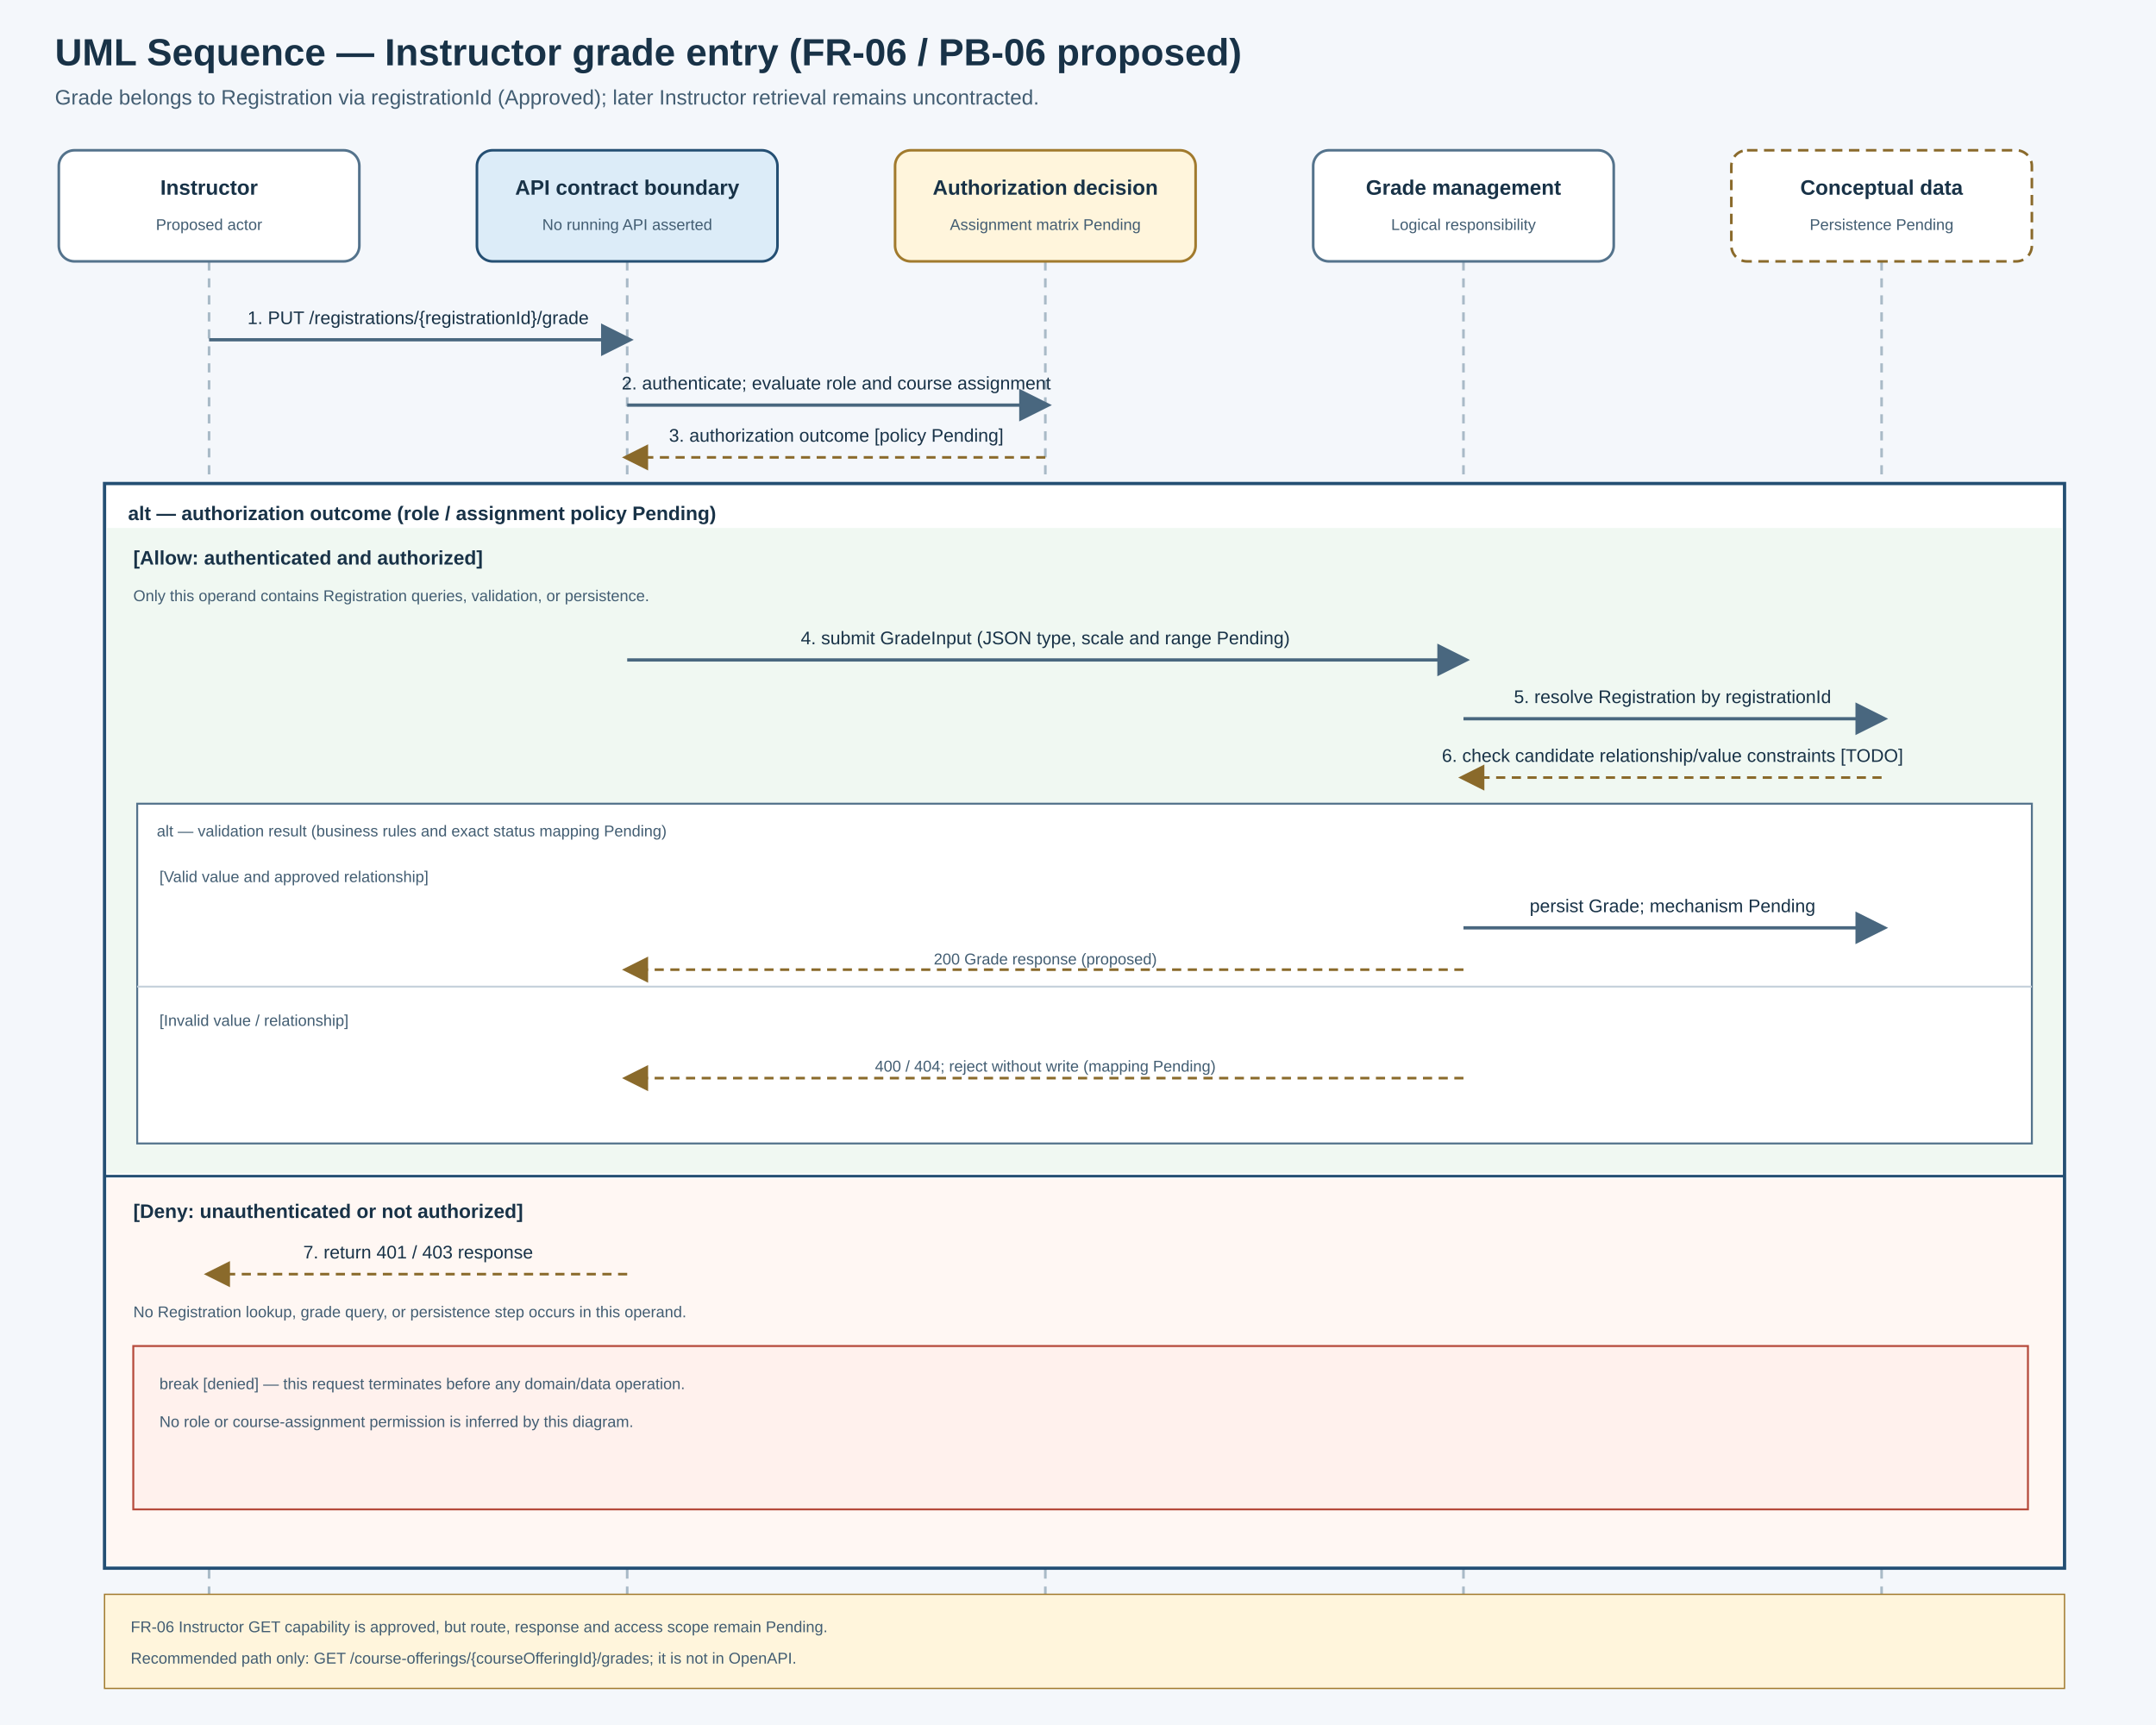
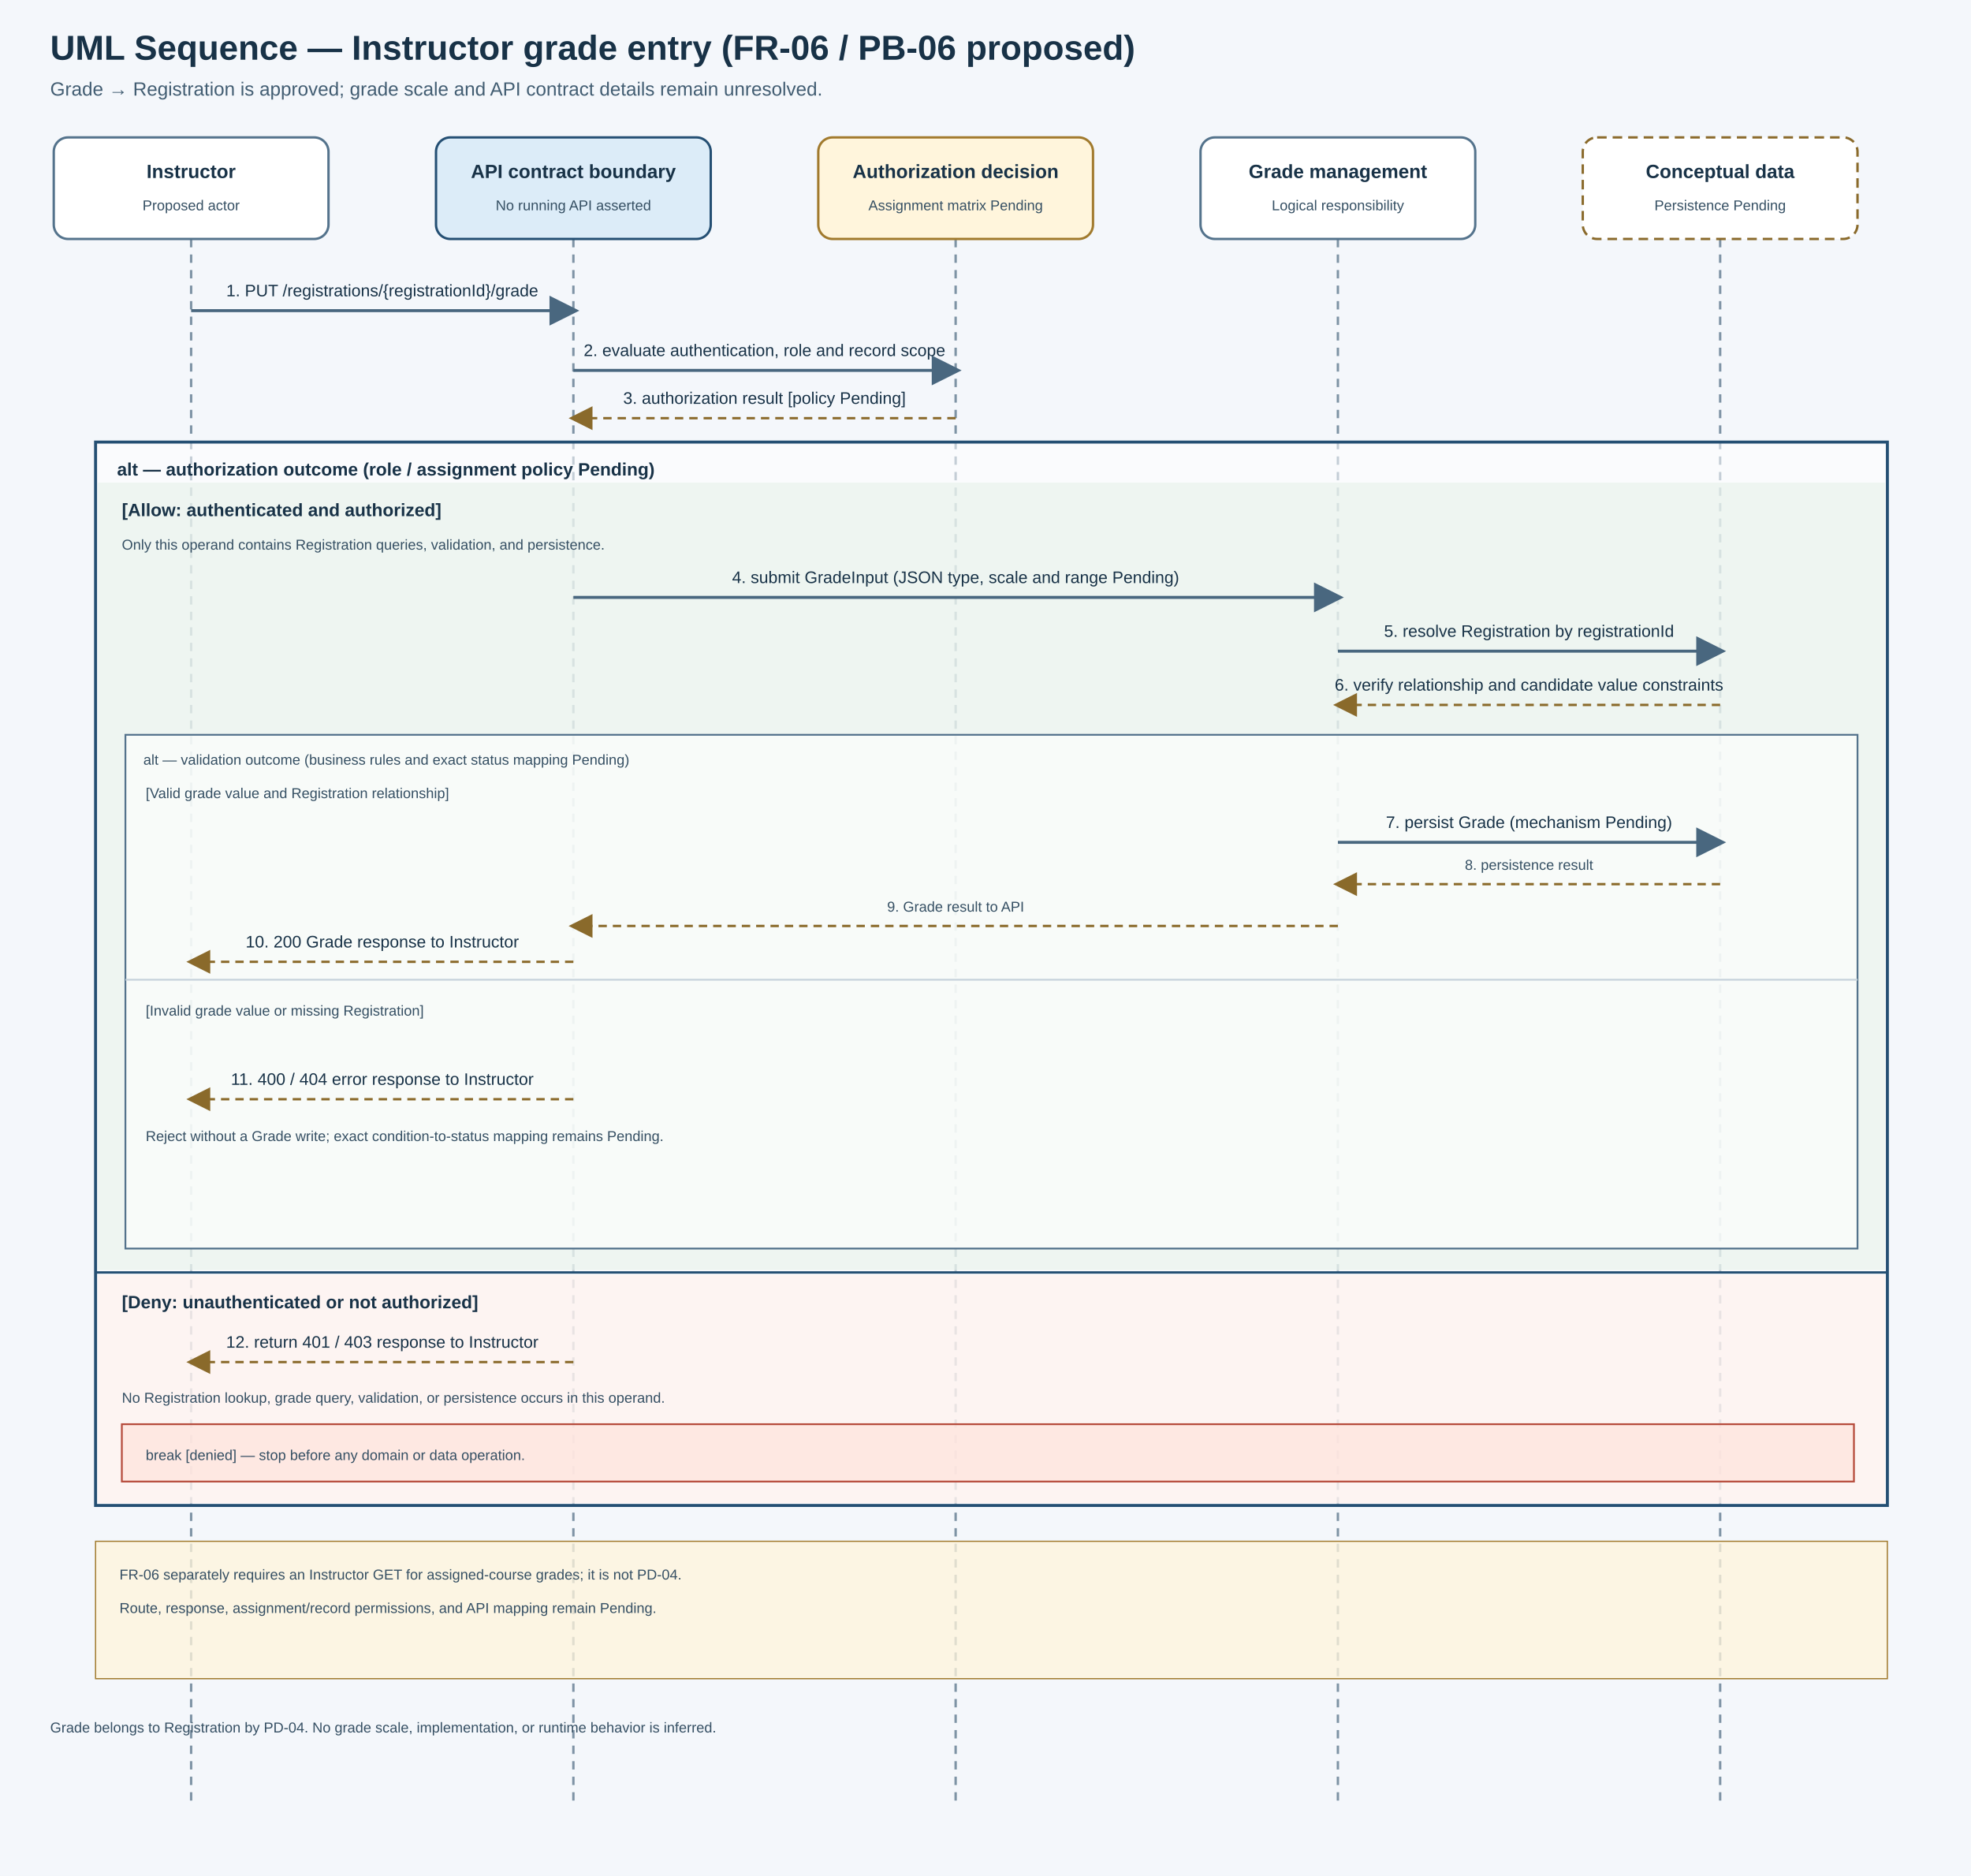
- <svg xmlns="http://www.w3.org/2000/svg" width="1650" height="1320" viewBox="0 0 1650 1320" role="img" aria-labelledby="title description">
+ <svg xmlns="http://www.w3.org/2000/svg" width="1650" height="1570" viewBox="0 0 1650 1570" role="img" aria-labelledby="title description">
  <defs>
    <marker id="msg" markerWidth="10" markerHeight="10" refX="8" refY="5" orient="auto">
      <path d="M0,0 L10,5 L0,10 z" fill="#49677f" />
    </marker>
    <marker id="reply" markerWidth="10" markerHeight="10" refX="8" refY="5" orient="auto">
      <path d="M0,0 L10,5 L0,10 z" fill="#8a6a2b" />
    </marker>
    <style>
      text { font-family: Arial, Helvetica, sans-serif; fill: #183247; }
      .title { font-size: 29px; font-weight: 700; }
      .subtitle { font-size: 16px; fill: #425d72; }
      .part { font-size: 16px; font-weight: 700; }
      .msg { font-size: 14px; }
      .frame { font-size: 15px; font-weight: 700; }
-       .small { font-size: 12px; fill: #425d72; }
+       .small { font-size: 12px; fill: #354f63; }
    </style>
  </defs>
-   <rect width="1650" height="1320" fill="#f4f7fb" />
+   <rect width="1650" height="1570" fill="#f4f7fb" />
  <text class="title" x="42" y="50">UML Sequence — Instructor grade entry (FR-06 / PB-06 proposed)</text>
-   <text class="subtitle" x="42" y="80">Grade belongs to Registration via registrationId (Approved); later Instructor retrieval remains uncontracted.</text>
-   <g stroke="#a9bac7" stroke-width="2" stroke-dasharray="7 6">
-     <path d="M160 200 V1285" />
-     <path d="M480 200 V1285" />
-     <path d="M800 200 V1285" />
-     <path d="M1120 200 V1285" />
-     <path d="M1440 200 V1285" />
+   <text class="subtitle" x="42" y="80">Grade → Registration is approved; grade scale and API contract details remain unresolved.</text>
+   <g stroke="#71899b" stroke-width="2" stroke-dasharray="7 6" stroke-opacity="0.9">
+     <path d="M160 200 V1510" />
+     <path d="M480 200 V1510" />
+     <path d="M800 200 V1510" />
+     <path d="M1120 200 V1510" />
+     <path d="M1440 200 V1510" />
  </g>
  <g>
    <rect x="45" y="115" width="230" height="85" rx="12" fill="#ffffff" stroke="#54738c" stroke-width="2" />
    <text class="part" x="160" y="149" text-anchor="middle">Instructor</text>
    <text class="small" x="160" y="176" text-anchor="middle">Proposed actor</text>
    <rect x="365" y="115" width="230" height="85" rx="12" fill="#dcecf8" stroke="#244f73" stroke-width="2" />
    <text class="part" x="480" y="149" text-anchor="middle">API contract boundary</text>
    <text class="small" x="480" y="176" text-anchor="middle">No running API asserted</text>
    <rect x="685" y="115" width="230" height="85" rx="12" fill="#fff5dc" stroke="#a17a2d" stroke-width="2" />
    <text class="part" x="800" y="149" text-anchor="middle">Authorization decision</text>
    <text class="small" x="800" y="176" text-anchor="middle">Assignment matrix Pending</text>
    <rect x="1005" y="115" width="230" height="85" rx="12" fill="#ffffff" stroke="#54738c" stroke-width="2" />
    <text class="part" x="1120" y="149" text-anchor="middle">Grade management</text>
    <text class="small" x="1120" y="176" text-anchor="middle">Logical responsibility</text>
    <rect x="1325" y="115" width="230" height="85" rx="12" fill="#ffffff" stroke="#8a6a2b" stroke-width="2" stroke-dasharray="8 5" />
    <text class="part" x="1440" y="149" text-anchor="middle">Conceptual data</text>
    <text class="small" x="1440" y="176" text-anchor="middle">Persistence Pending</text>
  </g>
  <path d="M160 260 H480" stroke="#49677f" stroke-width="2.5" marker-end="url(#msg)" />
  <text class="msg" x="320" y="248" text-anchor="middle">1. PUT /registrations/{registrationId}/grade</text>
  <path d="M480 310 H800" stroke="#49677f" stroke-width="2.5" marker-end="url(#msg)" />
-   <text class="msg" x="640" y="298" text-anchor="middle">2. authenticate; evaluate role and course assignment</text>
+   <text class="msg" x="640" y="298" text-anchor="middle">2. evaluate authentication, role and record scope</text>
  <path d="M800 350 H480" stroke="#8a6a2b" stroke-width="2" stroke-dasharray="7 5" marker-end="url(#reply)" />
-   <text class="msg" x="640" y="338" text-anchor="middle">3. authorization outcome [policy Pending]</text>
-   <rect x="80" y="370" width="1500" height="830" fill="#ffffff" stroke="#244f73" stroke-width="2.5" />
+   <text class="msg" x="640" y="338" text-anchor="middle">3. authorization result [policy Pending]</text>
+   <rect x="80" y="370" width="1500" height="890" fill="#ffffff" fill-opacity="0.54" stroke="#244f73" stroke-width="2.5" />
  <text class="frame" x="98" y="398">alt — authorization outcome (role / assignment policy Pending)</text>
-   <path d="M80 900 H1580" stroke="#244f73" stroke-width="2" />
-   <rect x="82" y="404" width="1496" height="494" fill="#f0f8f2" />
+   <path d="M80 1065 H1580" stroke="#244f73" stroke-width="2" />
+   <rect x="82" y="404" width="1496" height="659" fill="#e5f2e8" fill-opacity="0.58" />
  <text class="frame" x="102" y="432">[Allow: authenticated and authorized]</text>
-   <text class="small" x="102" y="460">Only this operand contains Registration queries, validation, or persistence.</text>
-   <path d="M480 505 H1120" stroke="#49677f" stroke-width="2.5" marker-end="url(#msg)" />
-   <text class="msg" x="800" y="493" text-anchor="middle">4. submit GradeInput (JSON type, scale and range Pending)</text>
-   <path d="M1120 550 H1440" stroke="#49677f" stroke-width="2.5" marker-end="url(#msg)" />
-   <text class="msg" x="1280" y="538" text-anchor="middle">5. resolve Registration by registrationId</text>
-   <path d="M1440 595 H1120" stroke="#8a6a2b" stroke-width="2" stroke-dasharray="7 5" marker-end="url(#reply)" />
-   <text class="msg" x="1280" y="583" text-anchor="middle">6. check candidate relationship/value constraints [TODO]</text>
-   <rect x="105" y="615" width="1450" height="260" fill="#ffffff" stroke="#54738c" stroke-width="1.5" />
-   <text class="small" x="120" y="640">alt — validation result (business rules and exact status mapping Pending)</text>
-   <path d="M105 755 H1555" stroke="#c6d2dc" stroke-width="1.5" />
-   <text class="small" x="122" y="675">[Valid value and approved relationship]</text>
-   <path d="M1120 710 H1440" stroke="#49677f" stroke-width="2.5" marker-end="url(#msg)" />
-   <text class="msg" x="1280" y="698" text-anchor="middle">persist Grade; mechanism Pending</text>
-   <path d="M1120 742 H480" stroke="#8a6a2b" stroke-width="2" stroke-dasharray="7 5" marker-end="url(#reply)" />
-   <text class="small" x="800" y="738" text-anchor="middle">200 Grade response (proposed)</text>
-   <text class="small" x="122" y="785">[Invalid value / relationship]</text>
-   <path d="M1120 825 H480" stroke="#8a6a2b" stroke-width="2" stroke-dasharray="7 5" marker-end="url(#reply)" />
-   <text class="small" x="800" y="820" text-anchor="middle">400 / 404; reject without write (mapping Pending)</text>
-   <rect x="82" y="902" width="1496" height="296" fill="#fff7f3" />
-   <text class="frame" x="102" y="932">[Deny: unauthenticated or not authorized]</text>
-   <path d="M480 975 H160" stroke="#8a6a2b" stroke-width="2" stroke-dasharray="7 5" marker-end="url(#reply)" />
-   <text class="msg" x="320" y="963" text-anchor="middle">7. return 401 / 403 response</text>
-   <text class="small" x="102" y="1008">No Registration lookup, grade query, or persistence step occurs in this operand.</text>
-   <rect x="102" y="1030" width="1450" height="125" fill="#fff1ed" stroke="#b64b3c" stroke-width="1.5" />
-   <text class="small" x="122" y="1063">break [denied] — this request terminates before any domain/data operation.</text>
-   <text class="small" x="122" y="1092">No role or course-assignment permission is inferred by this diagram.</text>
-   <rect x="80" y="1220" width="1500" height="72" fill="#fff5dc" stroke="#a17a2d" />
-   <text class="small" x="100" y="1249">FR-06 Instructor GET capability is approved, but route, response and access scope remain Pending.</text>
-   <text class="small" x="100" y="1273">Recommended path only: GET /course-offerings/{courseOfferingId}/grades; it is not in OpenAPI.</text>
+   <text class="small" x="102" y="460">Only this operand contains Registration queries, validation, and persistence.</text>
+   <path d="M480 500 H1120" stroke="#49677f" stroke-width="2.5" marker-end="url(#msg)" />
+   <text class="msg" x="800" y="488" text-anchor="middle">4. submit GradeInput (JSON type, scale and range Pending)</text>
+   <path d="M1120 545 H1440" stroke="#49677f" stroke-width="2.5" marker-end="url(#msg)" />
+   <text class="msg" x="1280" y="533" text-anchor="middle">5. resolve Registration by registrationId</text>
+   <path d="M1440 590 H1120" stroke="#8a6a2b" stroke-width="2" stroke-dasharray="7 5" marker-end="url(#reply)" />
+   <text class="msg" x="1280" y="578" text-anchor="middle">6. verify relationship and candidate value constraints</text>
+   <rect x="105" y="615" width="1450" height="430" fill="#ffffff" fill-opacity="0.58" stroke="#54738c" stroke-width="1.5" />
+   <text class="small" x="120" y="640">alt — validation outcome (business rules and exact status mapping Pending)</text>
+   <path d="M105 820 H1555" stroke="#c6d2dc" stroke-width="1.5" />
+   <text class="small" x="122" y="668">[Valid grade value and Registration relationship]</text>
+   <path d="M1120 705 H1440" stroke="#49677f" stroke-width="2.5" marker-end="url(#msg)" />
+   <text class="msg" x="1280" y="693" text-anchor="middle">7. persist Grade (mechanism Pending)</text>
+   <path d="M1440 740 H1120" stroke="#8a6a2b" stroke-width="2" stroke-dasharray="7 5" marker-end="url(#reply)" />
+   <text class="small" x="1280" y="728" text-anchor="middle">8. persistence result</text>
+   <path d="M1120 775 H480" stroke="#8a6a2b" stroke-width="2" stroke-dasharray="7 5" marker-end="url(#reply)" />
+   <text class="small" x="800" y="763" text-anchor="middle">9. Grade result to API</text>
+   <path d="M480 805 H160" stroke="#8a6a2b" stroke-width="2" stroke-dasharray="7 5" marker-end="url(#reply)" />
+   <text class="msg" x="320" y="793" text-anchor="middle">10. 200 Grade response to Instructor</text>
+   <text class="small" x="122" y="850">[Invalid grade value or missing Registration]</text>
+   <path d="M480 920 H160" stroke="#8a6a2b" stroke-width="2" stroke-dasharray="7 5" marker-end="url(#reply)" />
+   <text class="msg" x="320" y="908" text-anchor="middle">11. 400 / 404 error response to Instructor</text>
+   <text class="small" x="122" y="955">Reject without a Grade write; exact condition-to-status mapping remains Pending.</text>
+   <rect x="82" y="1067" width="1496" height="191" fill="#fff0ec" fill-opacity="0.62" />
+   <text class="frame" x="102" y="1095">[Deny: unauthenticated or not authorized]</text>
+   <path d="M480 1140 H160" stroke="#8a6a2b" stroke-width="2" stroke-dasharray="7 5" marker-end="url(#reply)" />
+   <text class="msg" x="320" y="1128" text-anchor="middle">12. return 401 / 403 response to Instructor</text>
+   <text class="small" x="102" y="1174">No Registration lookup, grade query, validation, or persistence occurs in this operand.</text>
+   <rect x="102" y="1192" width="1450" height="48" fill="#ffe3dc" fill-opacity="0.72" stroke="#b64b3c" stroke-width="1.5" />
+   <text class="small" x="122" y="1222">break [denied] — stop before any domain or data operation.</text>
+   <rect x="80" y="1290" width="1500" height="115" fill="#fff5dc" fill-opacity="0.76" stroke="#a17a2d" />
+   <text class="small" x="100" y="1322">FR-06 separately requires an Instructor GET for assigned-course grades; it is not PD-04.</text>
+   <text class="small" x="100" y="1350">Route, response, assignment/record permissions, and API mapping remain Pending.</text>
+   <text class="small" x="42" y="1450">Grade belongs to Registration by PD-04. No grade scale, implementation, or runtime behavior is inferred.</text>
</svg>
